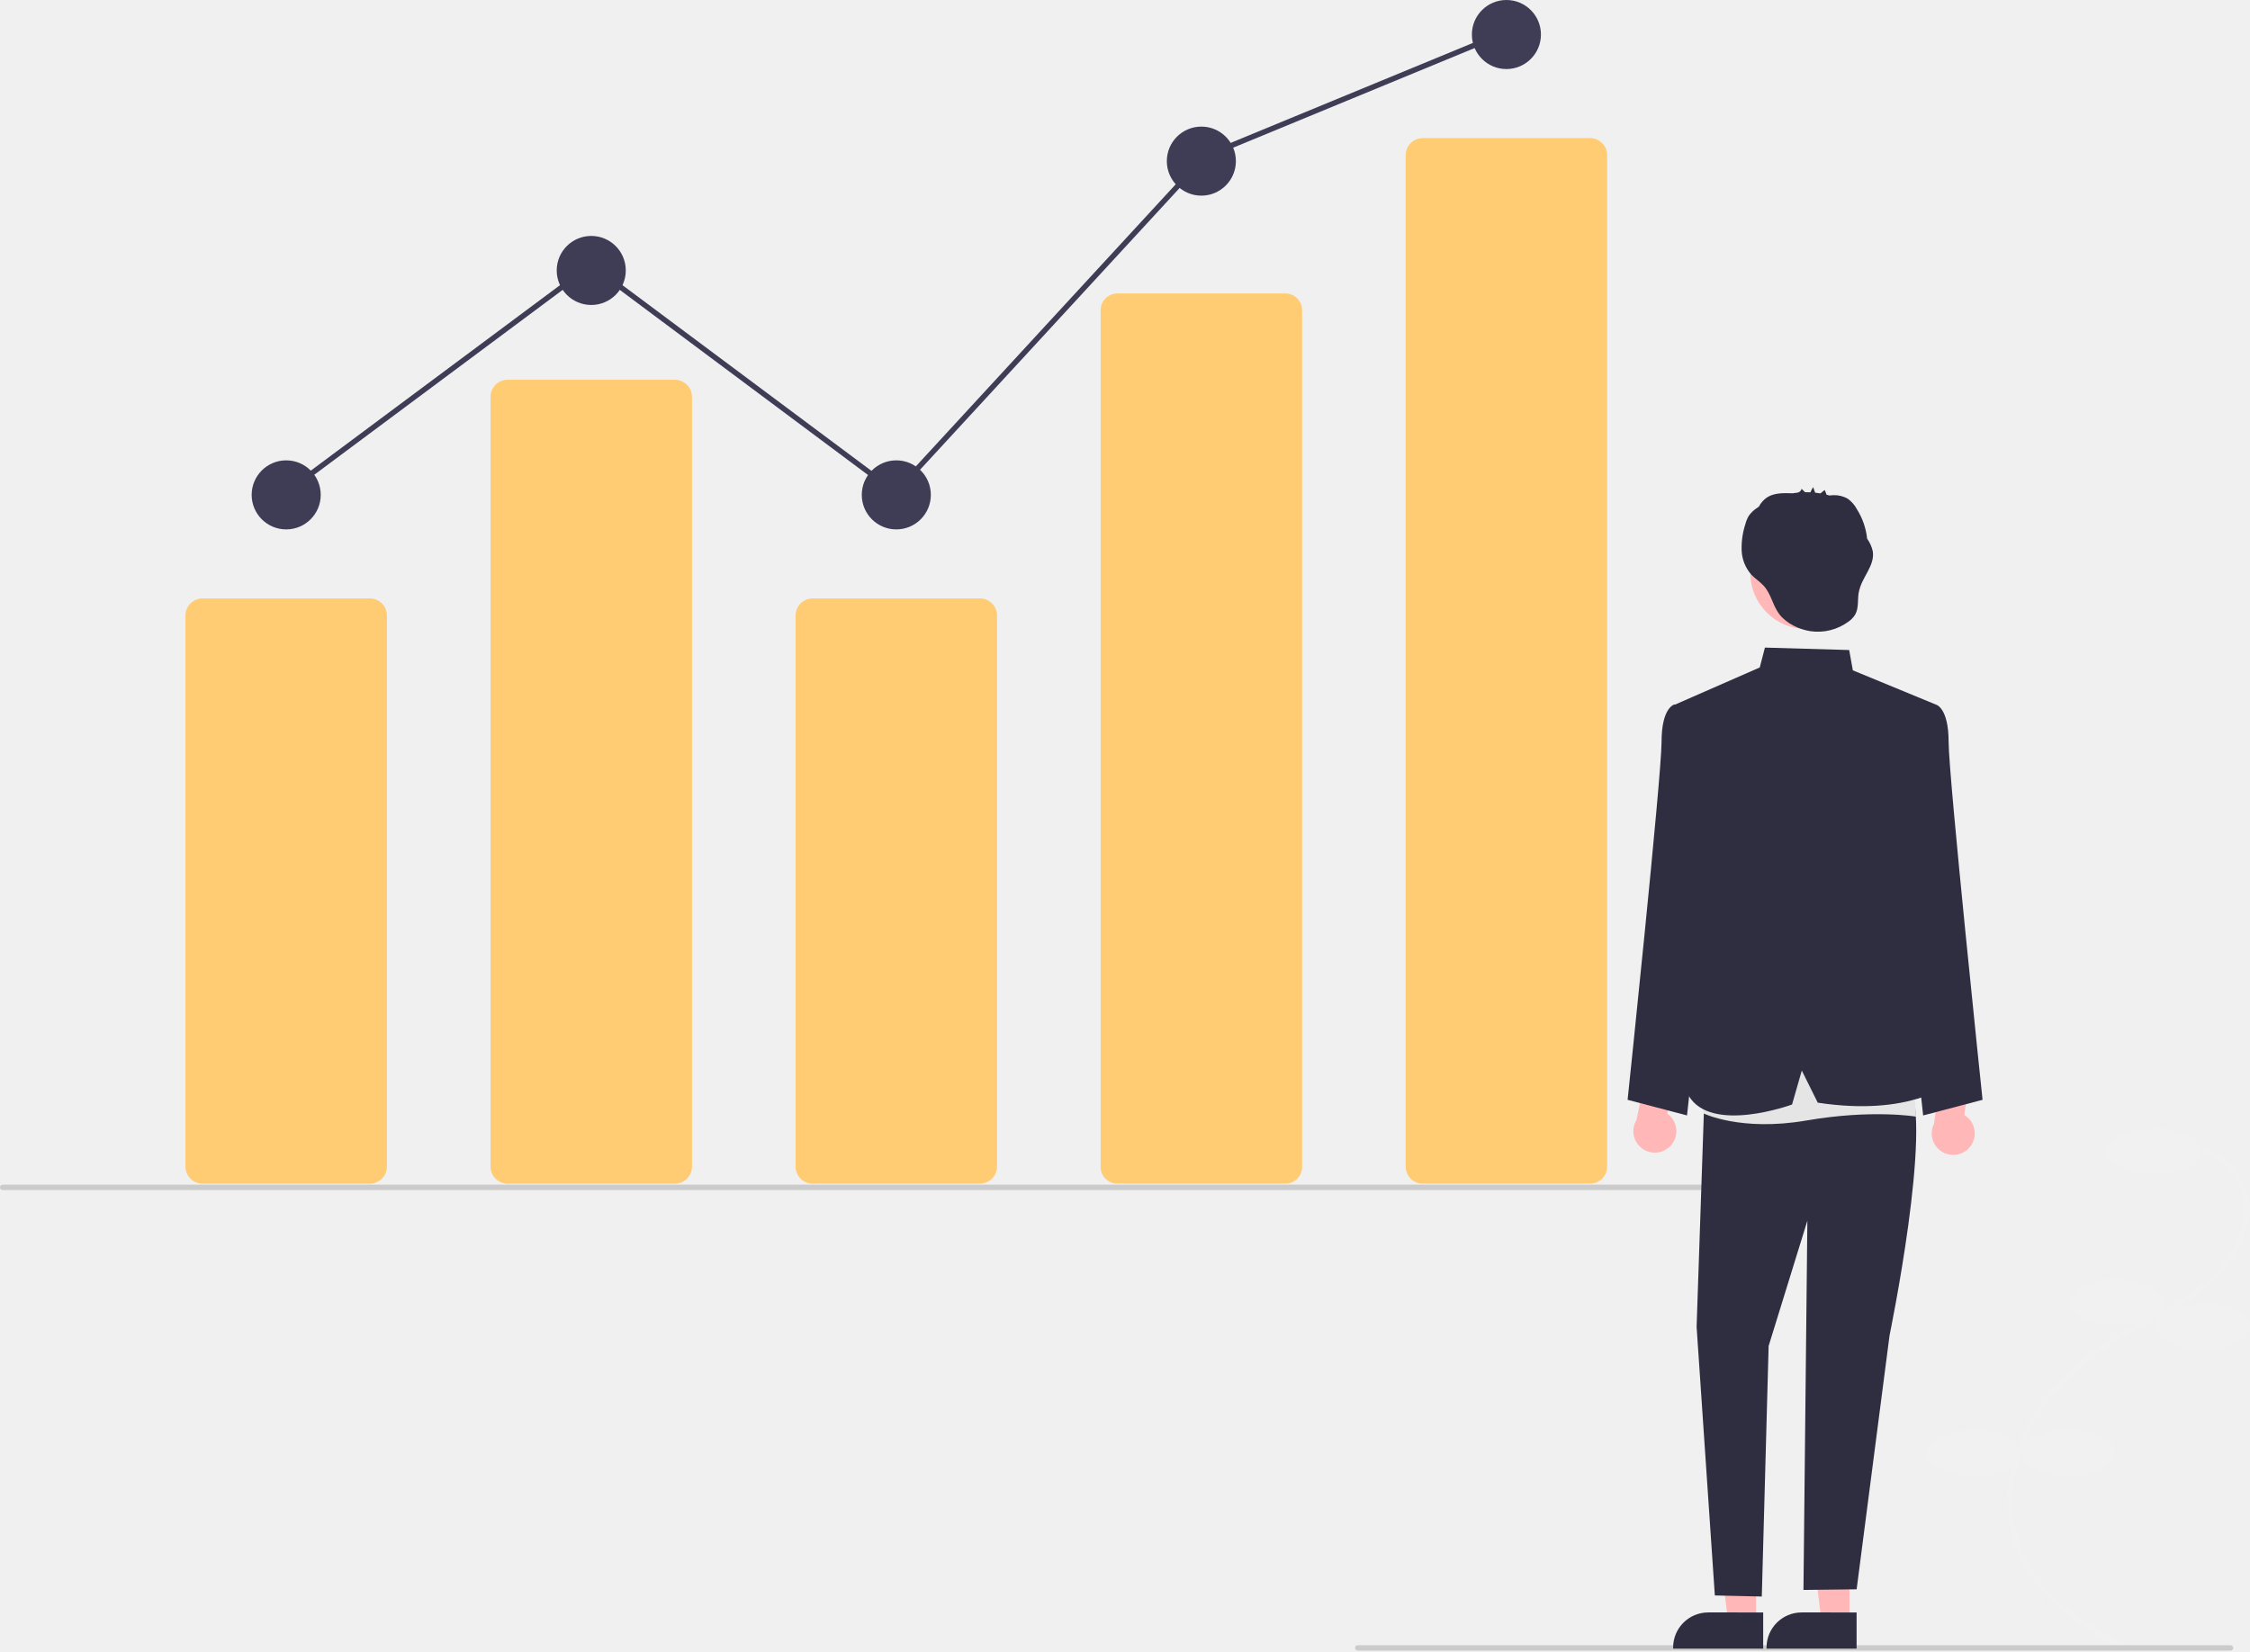
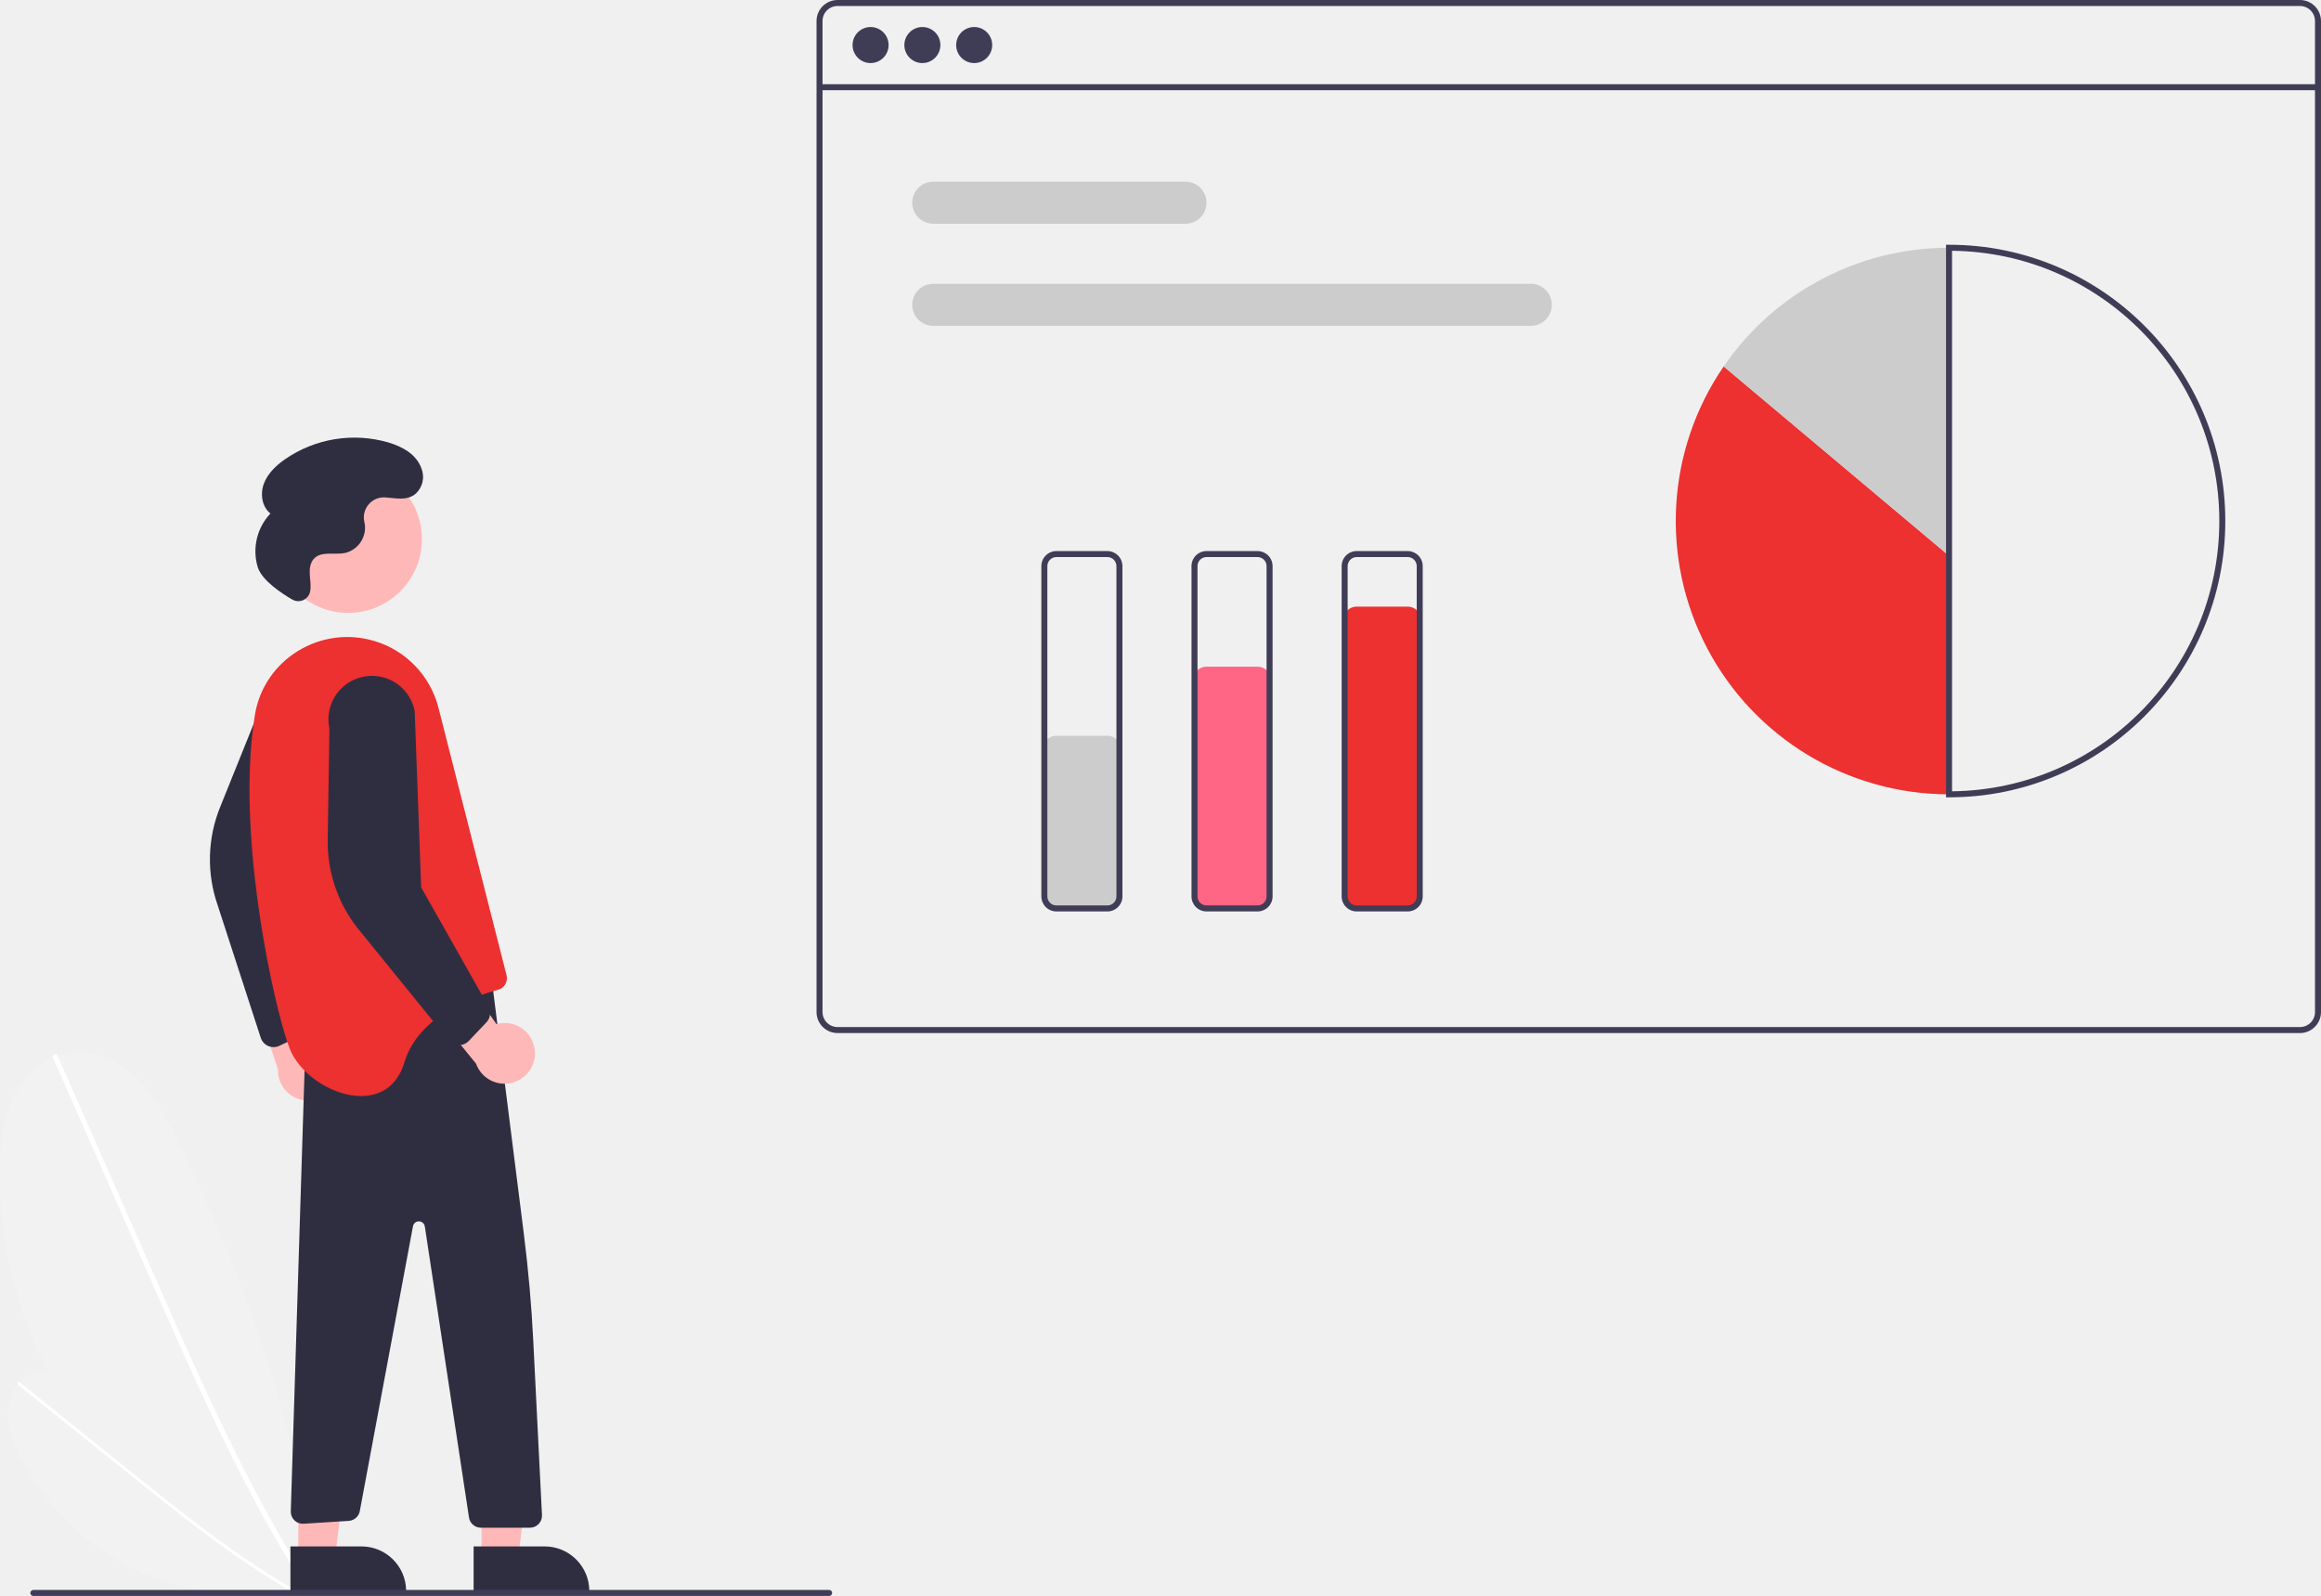
- <svg xmlns="http://www.w3.org/2000/svg" data-name="Layer 1" width="835.213" height="613.098" viewBox="0 0 835.213 613.098">
-   <path d="M970.8,754.84l.951-1.759c-12.753-6.897-28.626-15.481-36.916-29.567-8.172-13.886-8.356-32.743-.479-49.211,6.704-14.016,19.018-26.572,35.611-36.313,3.273-1.921,6.709-3.742,10.031-5.503,8.031-4.256,16.336-8.658,23.184-14.903,9.432-8.601,16.568-23.035,11.249-35.891a23.856,23.856,0,0,0-20.677-14.467l-.113,1.997a21.861,21.861,0,0,1,18.948,13.248c4.943,11.947-1.839,25.505-10.754,33.636-6.661,6.074-14.852,10.415-22.773,14.613-3.342,1.771-6.797,3.603-10.108,5.546-16.938,9.943-29.526,22.798-36.403,37.174-8.16,17.061-7.946,36.637.559,51.089C941.685,739.095,957.828,747.826,970.8,754.84Z" transform="translate(-181.3664 -141.7423)" fill="#f1f1f1" />
-   <ellipse cx="799.713" cy="427.525" rx="17.5" ry="8.5" fill="#f1f1f1" />
-   <ellipse cx="785.713" cy="483.525" rx="17.5" ry="8.5" fill="#f1f1f1" />
-   <ellipse cx="817.713" cy="492.525" rx="17.5" ry="8.5" fill="#f1f1f1" />
-   <ellipse cx="767.713" cy="539.525" rx="17.5" ry="8.5" fill="#f1f1f1" />
-   <ellipse cx="732.713" cy="539.525" rx="17.5" ry="8.5" fill="#f1f1f1" />
-   <path d="M318.653,581.226H256.558a6.349,6.349,0,0,1-6.342-6.342V370.286a6.349,6.349,0,0,1,6.342-6.342h62.095a6.349,6.349,0,0,1,6.342,6.342V574.884A6.349,6.349,0,0,1,318.653,581.226Z" transform="translate(-181.3664 -141.7423)" fill="#ffcb73" />
-   <path d="M431.89,581.226H369.795a6.349,6.349,0,0,1-6.342-6.342V289.097a6.349,6.349,0,0,1,6.342-6.342h62.095a6.349,6.349,0,0,1,6.342,6.342V574.884A6.349,6.349,0,0,1,431.89,581.226Z" transform="translate(-181.3664 -141.7423)" fill="#ffcb73" />
-   <path d="M545.128,581.226H483.033a6.349,6.349,0,0,1-6.342-6.342V370.286a6.349,6.349,0,0,1,6.342-6.342h62.095a6.349,6.349,0,0,1,6.342,6.342V574.884A6.349,6.349,0,0,1,545.128,581.226Z" transform="translate(-181.3664 -141.7423)" fill="#ffcb73" />
-   <path d="M658.365,581.226H596.27a6.211,6.211,0,0,1-6.342-6.055V256.761a6.211,6.211,0,0,1,6.342-6.055h62.095a6.211,6.211,0,0,1,6.342,6.055V575.171A6.211,6.211,0,0,1,658.365,581.226Z" transform="translate(-181.3664 -141.7423)" fill="#ffcb73" />
-   <path d="M771.603,581.226H709.508a6.349,6.349,0,0,1-6.342-6.342V199.362a6.349,6.349,0,0,1,6.342-6.342h62.095a6.349,6.349,0,0,1,6.342,6.342V574.884A6.349,6.349,0,0,1,771.603,581.226Z" transform="translate(-181.3664 -141.7423)" fill="#ffcb73" />
-   <circle cx="106.239" cy="183.744" r="12.819" fill="#3f3d56" />
-   <circle cx="219.476" cy="100.418" r="12.819" fill="#3f3d56" />
-   <circle cx="332.714" cy="183.744" r="12.819" fill="#3f3d56" />
-   <circle cx="445.951" cy="59.824" r="12.819" fill="#3f3d56" />
-   <circle cx="559.189" cy="12.819" r="12.819" fill="#3f3d56" />
-   <path d="M844.366,583.607h-662a1,1,0,1,1,0-2h662a1,1,0,0,1,0,2Z" transform="translate(-181.3664 -141.7423)" fill="#cbcbcb" />
-   <path d="M1009.366,754.607h-324a1,1,0,0,1,0-2h324a1,1,0,0,1,0,2Z" transform="translate(-181.3664 -141.7423)" fill="#cbcbcb" />
-   <path d="M801.302,567.353a7.93,7.93,0,0,0-1.034-12.116l3.932-17.69-10.167-5.011-5.201,25.059a7.973,7.973,0,0,0,12.471,9.757Z" transform="translate(-181.3664 -141.7423)" fill="#ffb7b7" />
-   <path d="M912.485,567.741a7.93,7.93,0,0,0-1.969-11.999l2.551-17.941-10.524-4.21-3.247,25.386a7.973,7.973,0,0,0,13.189,8.763Z" transform="translate(-181.3664 -141.7423)" fill="#ffb7b7" />
-   <polygon points="651.862 602.078 641.494 602.077 636.562 562.087 651.864 562.088 651.862 602.078" fill="#ffb7b7" />
-   <path d="M835.873,753.87l-33.43-.001v-.423a13.013,13.013,0,0,1,13.012-13.012h.001l20.418.001Z" transform="translate(-181.3664 -141.7423)" fill="#2f2e41" />
-   <polygon points="686.535 602.078 676.167 602.077 671.235 562.087 686.537 562.088 686.535 602.078" fill="#ffb7b7" />
-   <path d="M870.546,753.87l-33.43-.001v-.423a13.013,13.013,0,0,1,13.012-13.012h.001l20.418.001Z" transform="translate(-181.3664 -141.7423)" fill="#2f2e41" />
-   <path d="M888.777,407.372l11.18-4.034s4.745,1.008,4.745,13.876,12.602,132.882,12.602,132.882l-22.054,5.807L882.784,442.04Z" transform="translate(-181.3664 -141.7423)" fill="#2f2e41" />
-   <path d="M814.07,407.372l-11.18-4.034s-4.745,1.008-4.745,13.876-12.602,132.882-12.602,132.882l22.054,5.807L820.063,442.04Z" transform="translate(-181.3664 -141.7423)" fill="#2f2e41" />
-   <path d="M814.214,544.249,811.158,634.401l6.766,99.724,17.432.403,2.537-93.025,14.377-46.512-1.45,137.092,19.739-.236,12.226-94.318s16.145-78.057,7.192-93.279l-41.232-13.711Z" transform="translate(-181.3664 -141.7423)" fill="#2f2e41" />
-   <path d="M814.55,533.386l-.995,21.687s13.911,6.923,38.364,2.706,40.706-1.437,40.706-1.437l-1.877-27.646Z" transform="translate(-181.3664 -141.7423)" fill="#e5e5e5" />
-   <path d="M802.446,403.658l32.154-14.09,1.918-7.38,31.28.906,1.352,7.539,30.808,12.704L886.383,450.535l1.392,33.202,16.926,60.512s-14.277,12.125-48.577,6.908L850.206,539.232l-3.62,12.612s-30.077,11.064-38.413-3.339L814.214,444.459Z" transform="translate(-181.3664 -141.7423)" fill="#2f2e41" />
-   <circle cx="670.507" cy="212.744" r="20.771" fill="#ffb7b7" />
-   <path d="M876.553,346.437a12.65,12.65,0,0,0-2.099-4.69,25.34,25.34,0,0,0-3.783-10.913,11.45,11.45,0,0,0-3.389-3.912,10.004,10.004,0,0,0-5.332-1.329c-.339-.006-.947.097-1.496.122-.351-.109-.705-.206-1.06-.297-.207-.461-.618-1.804-.732-1.713l-1.547,1.229c-.654-.114-1.312-.202-1.972-.272q-.36-1.028-.721-2.056a14.089,14.089,0,0,0-1.022,1.921q-.985-.048-1.972-.034l-1.315-1.263a1.855,1.855,0,0,1-1.451,1.421c-.605.062-1.208.143-1.808.24-.049-0-.098,0-.146-.001-3.239-.081-6.723-.226-9.431,1.552a9.293,9.293,0,0,0-3.002,3.408c-.332.225-.664.449-.986.688a10.78,10.78,0,0,0-2.778,2.754,11.677,11.677,0,0,0-1.229,2.978,28.551,28.551,0,0,0-1.415,9.754,14.476,14.476,0,0,0,3.558,9.034c1.389,1.492,3.155,2.594,4.545,4.085,2.864,3.069,3.401,7.35,5.85,10.597,2.591,3.435,7.319,5.695,11.472,6.343a19.163,19.163,0,0,0,14.275-3.56,8.832,8.832,0,0,0,2.431-2.548c1.441-2.493.83-5.627,1.366-8.456C872.367,356.214,877.428,351.763,876.553,346.437Z" transform="translate(-181.3664 -141.7423)" fill="#2f2e41" />
-   <polygon points="105.555 184.546 104.361 182.942 219.477 97.239 332.348 181.429 446.764 57.205 446.969 57.121 558.009 11.292 558.772 13.141 447.936 58.885 332.597 184.11 219.476 99.733 105.555 184.546" fill="#3f3d56" />
+ <svg xmlns="http://www.w3.org/2000/svg" data-name="Layer 1" width="772.909" height="531.441" viewBox="0 0 772.909 531.441">
+   <path d="M319.614,712.68A141.781,141.781,0,0,1,213.562,573.286c.122-7.912.954-15.99,4.28-23.17s9.504-13.39,17.232-15.091c8.434-1.857,17.333,1.939,23.619,7.861s10.406,13.736,14.198,21.495c22.838,46.734,40.189,96.88,46.686,148.488Z" transform="translate(-213.5453 -184.2795)" fill="#f2f2f2" />
+   <path d="M231.247,536.583,247.253,572.95l16.006,36.367c5.069,11.518,10.129,23.04,15.368,34.482,5.194,11.341,10.565,22.603,16.295,33.684,5.722,11.065,11.804,21.949,18.405,32.515q1.233,1.974,2.49,3.932c.58.904,2.03.065,1.446-.845-6.728-10.488-12.927-21.305-18.742-32.324-5.821-11.03-11.261-22.257-16.5-33.574-5.267-11.377-10.332-22.847-15.383-34.321q-7.975-18.117-15.948-36.235l-16.006-36.367-1.992-4.526c-.433-.984-1.876-.133-1.446.845Z" transform="translate(-213.5453 -184.2795)" fill="#fff" />
+   <path d="M312.937,712.932a82.967,82.967,0,0,1-92.692-43.741c-2.073-4.141-3.822-8.559-4.033-13.185s1.319-9.518,4.872-12.487c3.877-3.241,9.523-3.673,14.385-2.295s9.111,4.322,13.174,7.327c24.473,18.098,47.02,39.449,64.325,64.489Z" transform="translate(-213.5453 -184.2795)" fill="#f2f2f2" />
+   <path d="M219.519,645.362,237.647,659.922l18.128,14.56c5.741,4.611,11.479,9.228,17.288,13.753,5.758,4.486,11.587,8.883,17.554,13.089,5.958,4.2,12.054,8.209,18.333,11.913q1.173.692,2.354,1.369c.545.313,1.072-.514.523-.829-6.324-3.629-12.463-7.572-18.457-11.722-6-4.155-11.855-8.516-17.63-12.977-5.806-4.485-11.532-9.072-17.252-13.666q-9.032-7.253-18.062-14.507L222.298,646.345,220.042,644.533c-.491-.394-1.01.438-.523.829Z" transform="translate(-213.5453 -184.2795)" fill="#fff" />
+   <path d="M979.455,184.28h-487a7.008,7.008,0,0,0-7,7v330a7.008,7.008,0,0,0,7,7h487a7.008,7.008,0,0,0,7-7v-330A7.008,7.008,0,0,0,979.455,184.28Zm5,337a5.002,5.002,0,0,1-5,5h-487a5.002,5.002,0,0,1-5-5v-330a5.002,5.002,0,0,1,5-5h487a5.002,5.002,0,0,1,5,5Z" transform="translate(-213.5453 -184.2795)" fill="#3f3d56" />
+   <rect x="272.909" y="28.04" width="499" height="2" fill="#3f3d56" />
+   <circle cx="289.909" cy="15" r="6" fill="#3f3d56" />
+   <circle cx="307.159" cy="15" r="6" fill="#3f3d56" />
+   <circle cx="324.409" cy="15" r="6" fill="#3f3d56" />
+   <path d="M608.323,258.78h-84a7,7,0,1,1,0-14h84a7,7,0,0,1,0,14Z" transform="translate(-213.5453 -184.2795)" fill="#ccc" />
+   <path d="M723.323,292.78h-199a7,7,0,0,1,0-14h199a7,7,0,0,1,0,14Z" transform="translate(-213.5453 -184.2795)" fill="#ccc" />
+   <path d="M787.543,306.303a91.004,91.004,0,0,0,75.044,142.477v-79.44Z" transform="translate(-213.5453 -184.2795)" fill="#ed3030" />
+   <path d="M862.587,266.78a90.896,90.896,0,0,0-75.044,39.523l75.044,63.037Z" transform="translate(-213.5453 -184.2795)" fill="#ccc" />
+   <path d="M862.587,449.78h-1v-184h1a92,92,0,1,1,0,184Zm1-181.995V447.774a90,90,0,0,0,0-179.989Z" transform="translate(-213.5453 -184.2795)" fill="#3f3d56" />
+   <path d="M582.323,487.28h-17a4.505,4.505,0,0,1-4.5-4.5v-49a4.505,4.505,0,0,1,4.5-4.5h17a4.505,4.505,0,0,1,4.5,4.5v49A4.505,4.505,0,0,1,582.323,487.28Z" transform="translate(-213.5453 -184.2795)" fill="#ccc" />
+   <path d="M632.323,487.28h-17a4.505,4.505,0,0,1-4.5-4.5v-72a4.505,4.505,0,0,1,4.5-4.5h17a4.505,4.505,0,0,1,4.5,4.5v72A4.505,4.505,0,0,1,632.323,487.28Z" transform="translate(-213.5453 -184.2795)" fill="#ff6584" />
+   <path d="M682.323,487.28h-17a4.505,4.505,0,0,1-4.5-4.5v-92a4.505,4.505,0,0,1,4.5-4.5h17a4.505,4.505,0,0,1,4.5,4.5v92A4.505,4.505,0,0,1,682.323,487.28Z" transform="translate(-213.5453 -184.2795)" fill="#ed3030" />
+   <path d="M582.323,487.78h-17a5.006,5.006,0,0,1-5-5v-110a5.006,5.006,0,0,1,5-5h17a5.006,5.006,0,0,1,5,5v110A5.006,5.006,0,0,1,582.323,487.78Zm-17-118a3.003,3.003,0,0,0-3,3v110a3.003,3.003,0,0,0,3,3h17a3.003,3.003,0,0,0,3-3v-110a3.003,3.003,0,0,0-3-3Z" transform="translate(-213.5453 -184.2795)" fill="#3f3d56" />
+   <path d="M632.323,487.78h-17a5.006,5.006,0,0,1-5-5v-110a5.006,5.006,0,0,1,5-5h17a5.006,5.006,0,0,1,5,5v110A5.006,5.006,0,0,1,632.323,487.78Zm-17-118a3.003,3.003,0,0,0-3,3v110a3.003,3.003,0,0,0,3,3h17a3.003,3.003,0,0,0,3-3v-110a3.003,3.003,0,0,0-3-3Z" transform="translate(-213.5453 -184.2795)" fill="#3f3d56" />
+   <path d="M682.323,487.78h-17a5.006,5.006,0,0,1-5-5v-110a5.006,5.006,0,0,1,5-5h17a5.006,5.006,0,0,1,5,5v110A5.006,5.006,0,0,1,682.323,487.78Zm-17-118a3.003,3.003,0,0,0-3,3v110a3.003,3.003,0,0,0,3,3h17a3.003,3.003,0,0,0,3-3v-110a3.003,3.003,0,0,0-3-3Z" transform="translate(-213.5453 -184.2795)" fill="#3f3d56" />
+   <path d="M325.977,543.282A10.056,10.056,0,0,0,317.192,530.61L308.592,495.925l-12.587,13.653,10.096,30.844a10.11,10.11,0,0,0,19.875,2.86Z" transform="translate(-213.5453 -184.2795)" fill="#ffb8b8" />
+   <path d="M302.92,532.615a4.505,4.505,0,0,1-2.517-2.669L286.046,485.767a46.373,46.373,0,0,1,.764-32.635l13.838-34.355a14.497,14.497,0,1,1,28.599,4.767l-19.092,55.558,6.683,45.239a4.515,4.515,0,0,1-2.54,4.504l-7.709,3.678a4.506,4.506,0,0,1-2.659.38A4.455,4.455,0,0,1,302.92,532.615Z" transform="translate(-213.5453 -184.2795)" fill="#2f2e41" />
+   <polygon points="160.343 518.443 172.603 518.442 178.435 471.154 160.341 471.155 160.343 518.443" fill="#ffb8b8" />
+   <path d="M371.262,699.219h38.531a0,0,0,0,1,0,0V714.106a0,0,0,0,1,0,0H386.148a14.887,14.887,0,0,1-14.887-14.887v0A0,0,0,0,1,371.262,699.219Z" transform="translate(567.5408 1229.027) rotate(179.9974)" fill="#2f2e41" />
+   <polygon points="99.343 518.443 111.603 518.442 117.435 471.154 99.341 471.155 99.343 518.443" fill="#ffb8b8" />
+   <path d="M310.262,699.219h38.531a0,0,0,0,1,0,0V714.106a0,0,0,0,1,0,0H325.148a14.887,14.887,0,0,1-14.887-14.887v0A0,0,0,0,1,310.262,699.219Z" transform="translate(445.5408 1229.03) rotate(179.9974)" fill="#2f2e41" />
+   <path d="M377.239,509.991l10.777,85.386q2.222,17.608,3.11,35.346l2.903,58.069a4,4,0,0,1-3.995,4.2H373.678a4,4,0,0,1-3.955-3.4l-14.71-96.914a2,2,0,0,0-3.943-.067l-17.722,94.917a4,4,0,0,1-3.626,3.184l-15.054.955a4,4,0,0,1-4.29-4.114l4.861-155.562Z" transform="translate(-213.5453 -184.2795)" fill="#2f2e41" />
+   <circle cx="115.946" cy="179.53" r="24.561" fill="#ffb8b8" />
+   <path d="M310.239,533.991c6,14,32,24,38,4,4.64-15.46,23.02-21.96,31.13-24.11a4.016,4.016,0,0,0,2.86-4.86l-22.67-89.05a31.272,31.272,0,0,0-21.06-22.16c-18.02-5.58-37.02,5.91-40.07,24.52a137.157,137.157,0,0,0-1.59,15.76C294.959,477.381,306.289,524.771,310.239,533.991Z" transform="translate(-213.5453 -184.2795)" fill="#ed3030" />
+   <path d="M391.629,533.965a10.056,10.056,0,0,0-12.753-8.667l-20.493-29.275-6.837,17.265L372.055,538.441a10.11,10.11,0,0,0,19.574-4.476Z" transform="translate(-213.5453 -184.2795)" fill="#ffb8b8" />
+   <path d="M366.279,532.299a4.505,4.505,0,0,1-3.309-1.586l-29.277-36.065a46.374,46.374,0,0,1-11.018-30.728l.564-37.033a14.497,14.497,0,1,1,28.4-5.832l2.154,58.707,22.498,39.813a4.515,4.515,0,0,1-.751,5.116l-5.871,6.203a4.506,4.506,0,0,1-2.344,1.311A4.455,4.455,0,0,1,366.279,532.299Z" transform="translate(-213.5453 -184.2795)" fill="#2f2e41" />
+   <path d="M310.849,383.899a4.007,4.007,0,0,0,5.903-2.368l.014-.056c.446-1.864.076-3.811-.052-5.723s.059-4.013,1.362-5.419c2.428-2.621,6.748-1.232,10.258-1.894a8.664,8.664,0,0,0,6.74-9.253c-.05-.398-.128-.795-.216-1.193a6.673,6.673,0,0,1,6.927-8.081c3.548.203,7.378,1.278,10.314-1.35a7.608,7.608,0,0,0,1.827-8.201c-1.676-4.838-6.414-7.371-11.102-8.764a40.62,40.62,0,0,0-34.43,5.65c-2.961,2.087-5.727,4.71-6.989,8.106s-.653,7.68,2.193,9.922a18.332,18.332,0,0,0-4.246,17.806C300.755,377.609,307.464,381.951,310.849,383.899Z" transform="translate(-213.5453 -184.2795)" fill="#2f2e41" />
+   <path d="M489.652,715.72h-265a1,1,0,0,1,0-2h265a1,1,0,0,1,0,2Z" transform="translate(-213.5453 -184.2795)" fill="#3f3d56" />
</svg>
